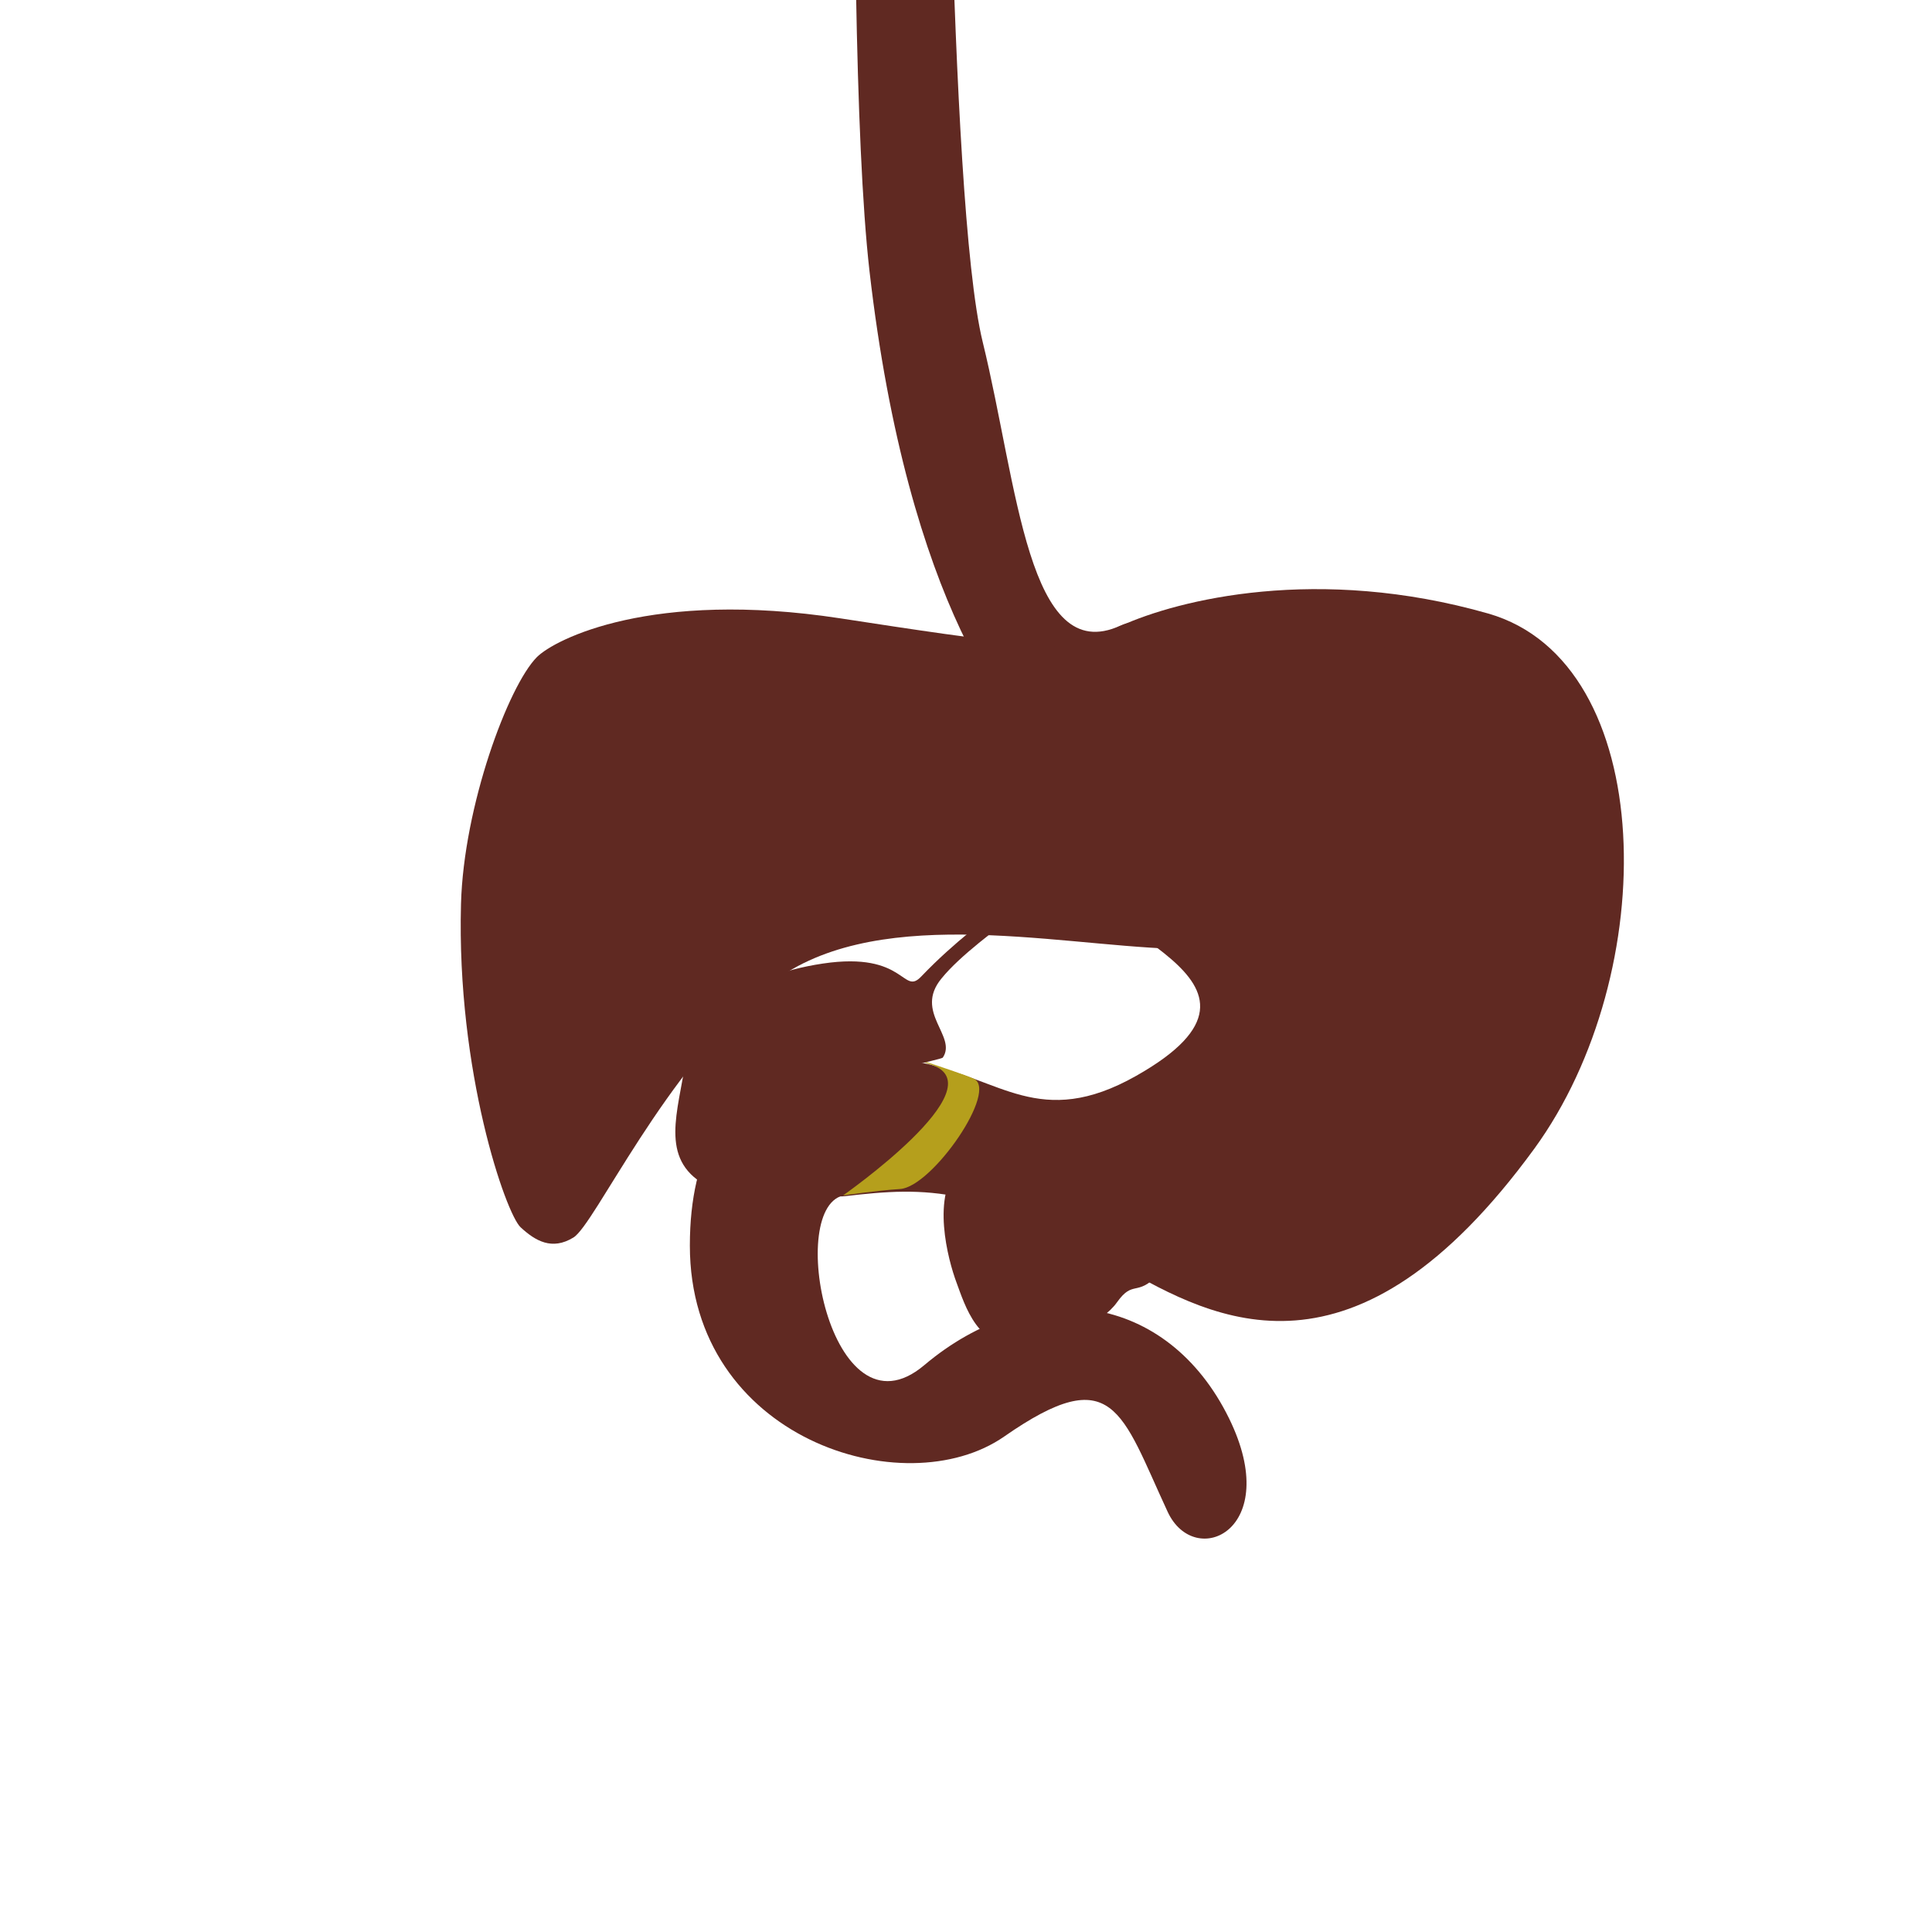
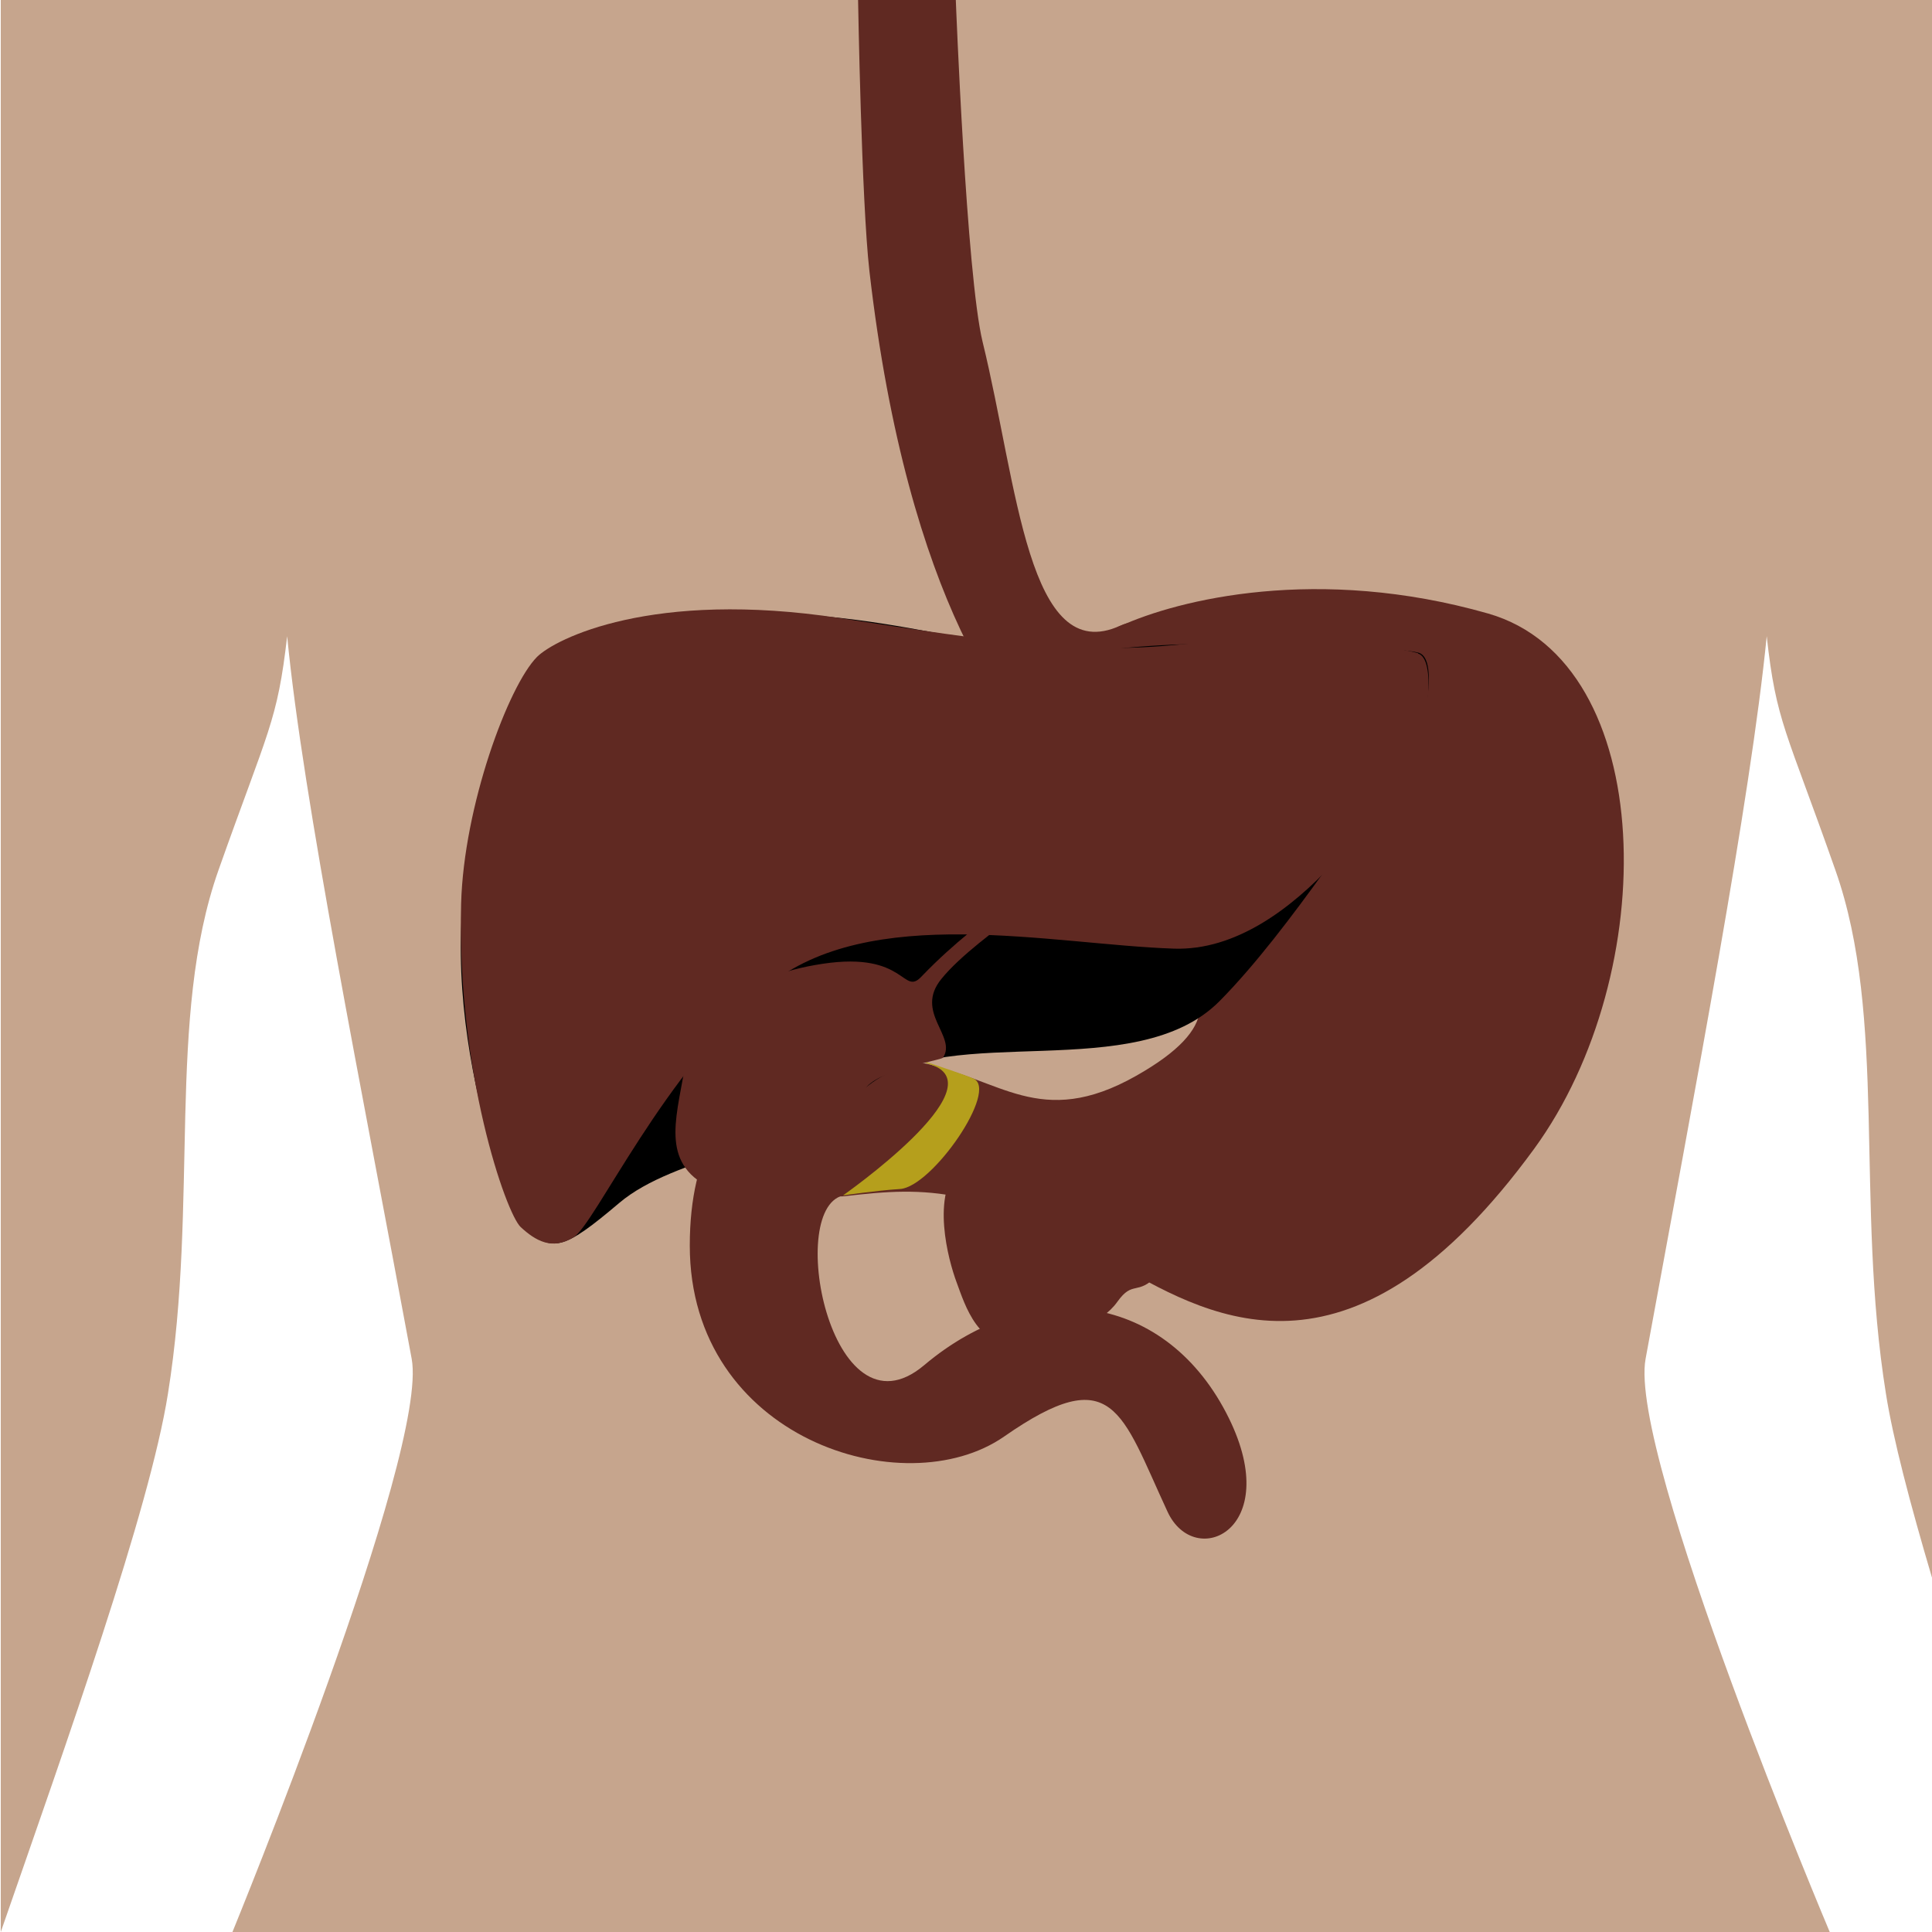
- <svg xmlns="http://www.w3.org/2000/svg" viewBox="0 0 512 512">
+ <svg xmlns="http://www.w3.org/2000/svg" id="Layer_1" version="1.1" viewBox="0 0 512 512">
  <defs>
    <style>
-       .cls-1 {
+       .st0 {
+         fill: #c6a58d;
+       }
+ 
+       .st1 {
        fill: #b59f1c;
      }

-       .cls-1, .cls-2 {
+       .st1, .st2 {
        isolation: isolate;
      }

-       .cls-3, .cls-2 {
+       .st3, .st2 {
        fill: #602922;
-       }
- 
-       .cls-4 {
-         fill: rgba(96, 41, 34, 0);
      }
    </style>
  </defs>
-   <g id="Layer_2" data-name="Layer 2">
-     <path id="Stomach" class="cls-2" d="M296.92,165.9c15.4-7,52.3-16.2,97.5-3.3,45.2,13,46,95.4,12.2,141.8-47.7,65.4-84.6,45.6-109.7,31.2-37.1-21.3-50.9-21.2-73-18.6-16.3,1.9-1.5-38.6,20.9-34.9,19.9,3.3,30.7,17.5,56.3,3,45.8-25.9-15.8-38.3-16.2-55-.3-16.7,2.5-26-6.8-30.9s-5.7-22.2,18.9-33.4h-.1v.1Z" />
-     <path id="Esophagus" class="cls-2" d="M250.92-219.8s-2,102.5-1,103.4,1.2,169,10.5,207c9.3,38,12,86.4,36.5,75.2,15.4-7-9.6,38.4-18.9,33.4s-37.4-38.6-47.6-127.4c-7.8-68.3-1.8-291.7-1.8-291.7h22.3v.1Z" />
-     <path id="Duodenum" class="cls-2" d="M224.12,316.7c-16.3,1.9-4.1,66.1,20.8,45.1,28.8-24.3,64.5-19.1,80.8,14.1,14.5,29.6-9.1,40.3-16.3,24.7-12.3-26.5-14.3-40.1-43.3-19.9-26.5,18.4-83.3.5-83.3-50.6s39.8-52,62.2-48.3c19.9,3.3,1.2,32.3-20.9,34.9h0Z" />
-     <path id="Pyloric_Sphincter" data-name="Pyloric Sphincter" class="cls-1" d="M238.52,315.1c-6.3.4-15.1,1.7-15.1,1.7,0,0,40.9-28.6,23.5-34.6s6.9,1.8,11,3.6c7,2.9-10.9,28.8-19.4,29.3Z" />
+   <path id="BodyBase" class="st0" d="M512,418.1c-5.8-19.6-10.3-36.7-12.2-48.7-8.2-51,.4-99.7-13.4-138.8-13.1-37.3-15.7-39.2-18.2-62-4.3,43.4-19,120.1-32.1,191.5-4.7,25.3,48.8,151.9,48.8,151.9H61.6s52.1-127,47.5-151.9c-13.2-71.4-28.8-148.1-33-191.5-2.6,22.7-5,24.7-18.2,62-13.8,39.1-5.2,87.8-13.4,138.8-4.9,30.8-26.7,91.9-44.3,142.6V0c-.1,0,511.9,0,511.9,0v418.1Z" />
+   <g id="Layer_2">
+     <path id="Stomach" class="st2" d="M296.9,165.9c15.4-7,52.3-16.2,97.5-3.3,45.2,13,46,95.4,12.2,141.8-47.7,65.4-84.6,45.6-109.7,31.2-37.1-21.3-50.9-21.2-73-18.6-16.3,1.9-1.5-38.6,20.9-34.9,19.9,3.3,30.7,17.5,56.3,3,45.8-25.9-15.8-38.3-16.2-55-.3-16.7,2.5-26-6.8-30.9s-5.7-22.2,18.9-33.4h-.1q0,.1,0,0Z" />
+     <path id="Esophagus" class="st2" d="M253.3,0s2.8,72.9,7.1,90.6c9.3,38,12,86.4,36.5,75.2,15.4-7-9.6,38.4-18.9,33.4s-37.4-38.6-47.6-127.4c-2.1-18.5-3-71.8-3-71.8h25.9Z" />
+     <path id="Duodenum" class="st2" d="M224.1,316.7c-16.3,1.9-4.1,66.1,20.8,45.1,28.8-24.3,64.5-19.1,80.8,14.1,14.5,29.6-9.1,40.3-16.3,24.7-12.3-26.5-14.3-40.1-43.3-19.9-26.5,18.4-83.3.5-83.3-50.6s39.8-52,62.2-48.3c19.9,3.3,1.2,32.3-20.9,34.9h0Z" />
+     <path id="Pyloric_Sphincter" class="st1" d="M238.5,315.1c-6.3.4-15.1,1.7-15.1,1.7,0,0,40.9-28.6,23.5-34.6s6.9,1.8,11,3.6c7,2.9-10.9,28.8-19.4,29.3h0Z" />
  </g>
  <g id="Lower">
-     <path id="Lower_Esophageal_Sphincter" data-name="Lower Esophageal Sphincter" class="cls-2" d="M300.48,164.82s4.3,6.9-11,27.3-9.7,9.2-12.3,7.9c-4.1-2.1-8.6-7.5-8.6-7.5,0,0,7.9-7.2,11.1-11.1s6.4-13.6,6.4-13.6c0,0,3,1,6.6,0s7.7-2.8,7.7-2.8v-.2h.1Z" />
-     <path id="Layer_30" data-name="Layer 30" class="cls-4" d="M138.27,325.25c-1.3-1.1-24.9-54.9-12.7-104.6,12.2-49.7,17.8-53.6,63-57.4s76.2,12.5,105,9,76.3-1,82.4.8c5.7,1.7,1,22.7-2.7,27.2-10.9,13.2-31.2,46-50.1,65.1-22.2,22.4-71.4,5.3-93,22.3s-51.1,18.5-66.1,31.2-17.7,13.2-25.8,6.3h0v.1Z" />
+     <path id="Lower_Esophageal_Sphincter" class="st2" d="M300.5,164.8s4.3,6.9-11,27.3-9.7,9.2-12.3,7.9c-4.1-2.1-8.6-7.5-8.6-7.5,0,0,7.9-7.2,11.1-11.1s6.4-13.6,6.4-13.6c0,0,3,1,6.6,0s7.7-2.8,7.7-2.8v-.2h.1,0Z" />
+     <path id="Layer_30" d="M138.3,325.2c-1.3-1.1-24.9-54.9-12.7-104.6,12.2-49.7,17.8-53.6,63-57.4s76.2,12.5,105,9,76.3-1,82.4.8c5.7,1.7,1,22.7-2.7,27.2-10.9,13.2-31.2,46-50.1,65.1-22.2,22.4-71.4,5.3-93,22.3s-51.1,18.5-66.1,31.2-17.7,13.2-25.8,6.3h0q0,.1,0,.1Z" />
    <g id="Pancreas">
-       <path class="cls-3" d="M254.57,308.65c8-8,18.4-3.6,24.7-7.2s16.3-1.7,22.6-1.7,17.7,7.4,21.5,5.3,20.7,2.4,27.1,1.4,16.3,5.5,21,3.5,6.6,1.8,13.1-.6,14.6-1.8,8.1,5.9-26.3,11.5-29,14.7c-2.7,3.1-14.8-2.1-20.1,2s-17.4-3.8-21.2.8-10.1-.4-15.6,5.2c-5.5,5.7-6.5,1.2-10.7,7.1s-13.1,8.8-25.3,11c-11.5,2.1-15.1-10.3-17.3-16.2s-6.9-23.2,1-31.2h.1Z" />
-       <path class="cls-3" d="M263.27,309.15c6.3-3.4,12.9-4.3,20.6-3.9s21.4,4.7,28,4.9,12.1-2.6,18.3-.8,13.4,3.1,19.6,4.6-5.2,3.1-13.3.7-20.1-3.1-23.7-1-19.5-4.3-23.9-1.5-18.1-5.2-24.2,0-6.2-.7-1.6-3.2h0l.2.2h0Z" />
+       <path class="st3" d="M254.6,308.6c8-8,18.4-3.6,24.7-7.2s16.3-1.7,22.6-1.7,17.7,7.4,21.5,5.3,20.7,2.4,27.1,1.4,16.3,5.5,21,3.5,6.6,1.8,13.1-.6,14.6-1.8,8.1,5.9-26.3,11.5-29,14.7c-2.7,3.1-14.8-2.1-20.1,2s-17.4-3.8-21.2.8-10.1-.4-15.6,5.2c-5.5,5.7-6.5,1.2-10.7,7.1s-13.1,8.8-25.3,11c-11.5,2.1-15.1-10.3-17.3-16.2s-6.9-23.2,1-31.2h.1,0Z" />
+       <path class="st3" d="M263.3,309.1c6.3-3.4,12.9-4.3,20.6-3.9s21.4,4.7,28,4.9,12.1-2.6,18.3-.8,13.4,3.1,19.6,4.6-5.2,3.1-13.3.7-20.1-3.1-23.7-1-19.5-4.3-23.9-1.5-18.1-5.2-24.2,0-6.2-.7-1.6-3.2h0l.2.2h0Z" />
    </g>
-     <path id="Gallbladder" class="cls-3" d="M192.37,316.35c-17-5.5-13.9-17.1-11.5-30.3,3-16.5,15.1-27.4,37.2-30.7s21.1,8.7,26.1,3.4c9.2-9.6,17.1-14.9,20.8-18.4,5.6-5.4,10.5-3,4.4,1.8-5,3.9-14.9,11-19.9,17.2-7.3,8.9,4.2,15.2.4,20.9-.5.7-18.2,3.4-20.8,8.6-4.7,9.4-9.1,15-8.9,18.9s-2.3,16.8-27.7,8.6h-.1Z" />
-     <path id="Liver" class="cls-3" d="M375.77,173.25c4.7,1.3,2.9,18.7-1.4,26.4s-30.8,52.9-63.3,51.8-80.6-12.3-107.8,10-45.6,63-51.3,66.5-10.1.9-14-2.7-17-41.2-15.8-85.7c.7-25.9,12.5-57.7,20.1-65.4,4.8-4.8,30.5-17.9,80.3-10.3,41.1,6.3,63.5,9.7,90,7s53.2-.5,63.2,2.3h0v.1Z" />
+     <path id="Gallbladder" class="st3" d="M192.4,316.4c-17-5.5-13.9-17.1-11.5-30.3,3-16.5,15.1-27.4,37.2-30.7s21.1,8.7,26.1,3.4c9.2-9.6,17.1-14.9,20.8-18.4,5.6-5.4,10.5-3,4.4,1.8-5,3.9-14.9,11-19.9,17.2-7.3,8.9,4.2,15.2.4,20.9-.5.7-18.2,3.4-20.8,8.6-4.7,9.4-9.1,15-8.9,18.9s-2.3,16.8-27.7,8.6h-.1Z" />
+     <path id="Liver" class="st3" d="M375.8,173.2c4.7,1.3,2.9,18.7-1.4,26.4s-30.8,52.9-63.3,51.8-80.6-12.3-107.8,10-45.6,63-51.3,66.5-10.1.9-14-2.7-17-41.2-15.8-85.7c.7-25.9,12.5-57.7,20.1-65.4,4.8-4.8,30.5-17.9,80.3-10.3,41.1,6.3,63.5,9.7,90,7s53.2-.5,63.2,2.3h0q0,.1,0,.1Z" />
  </g>
</svg>
